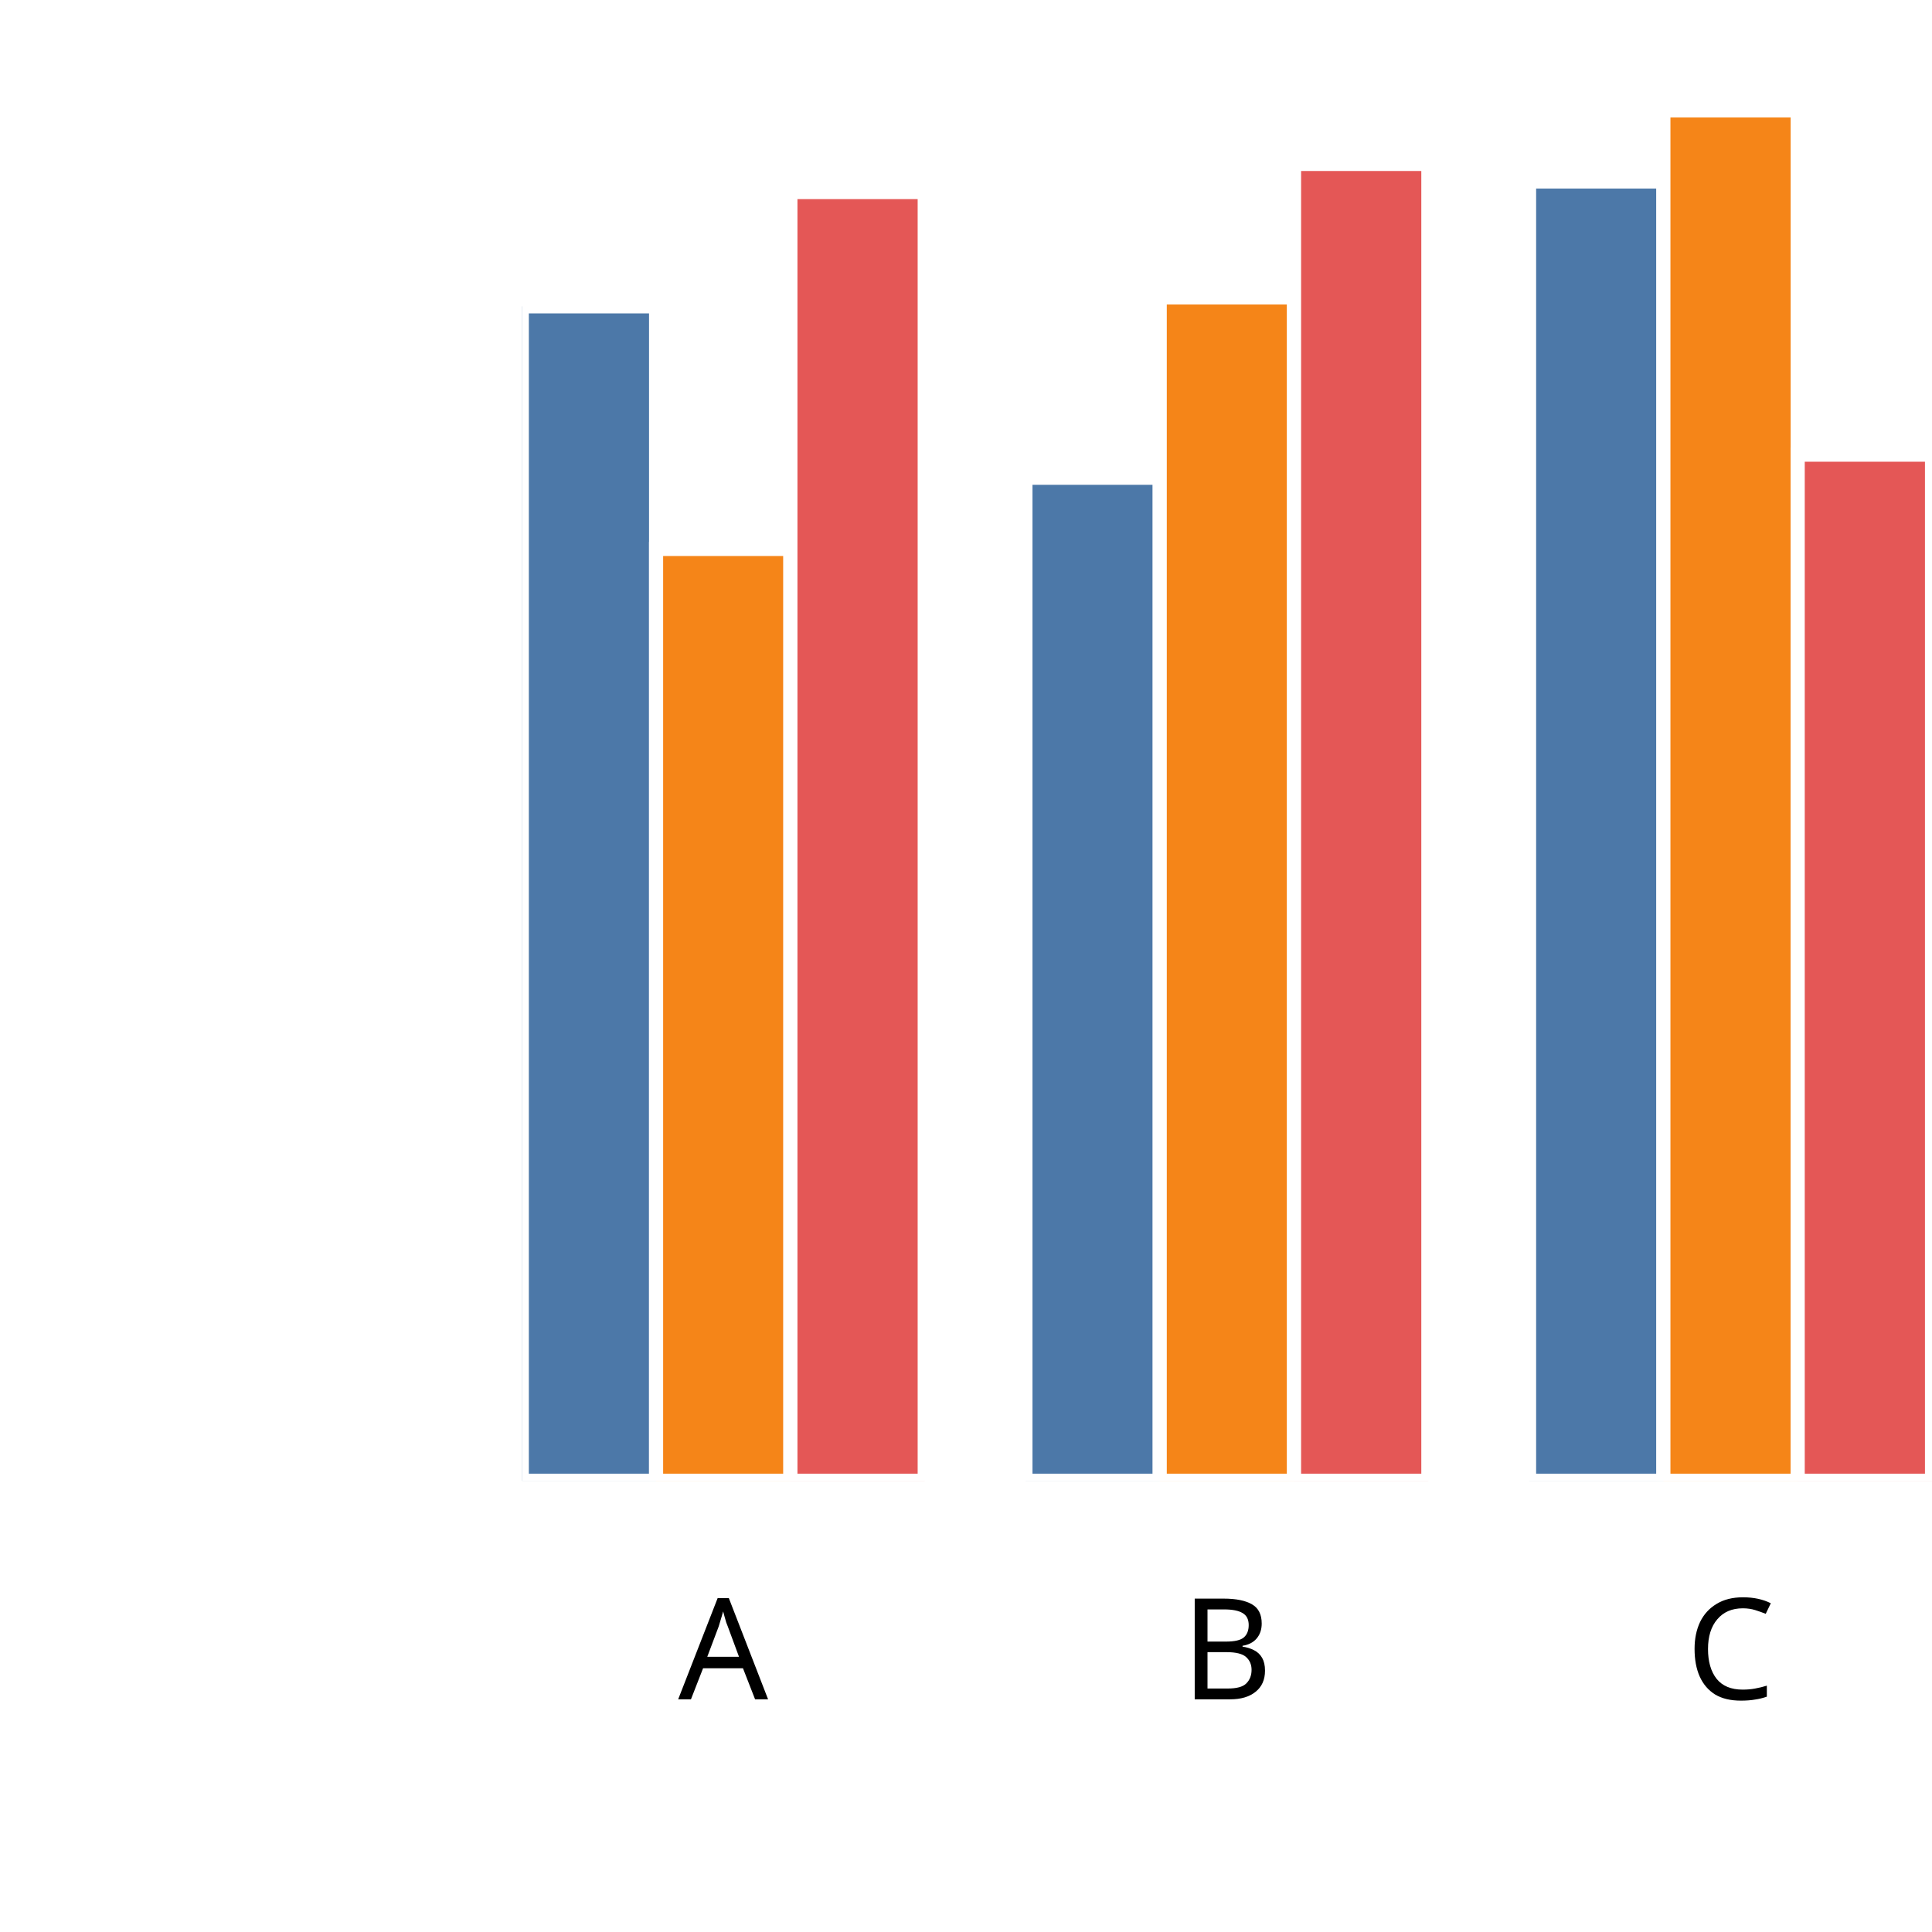
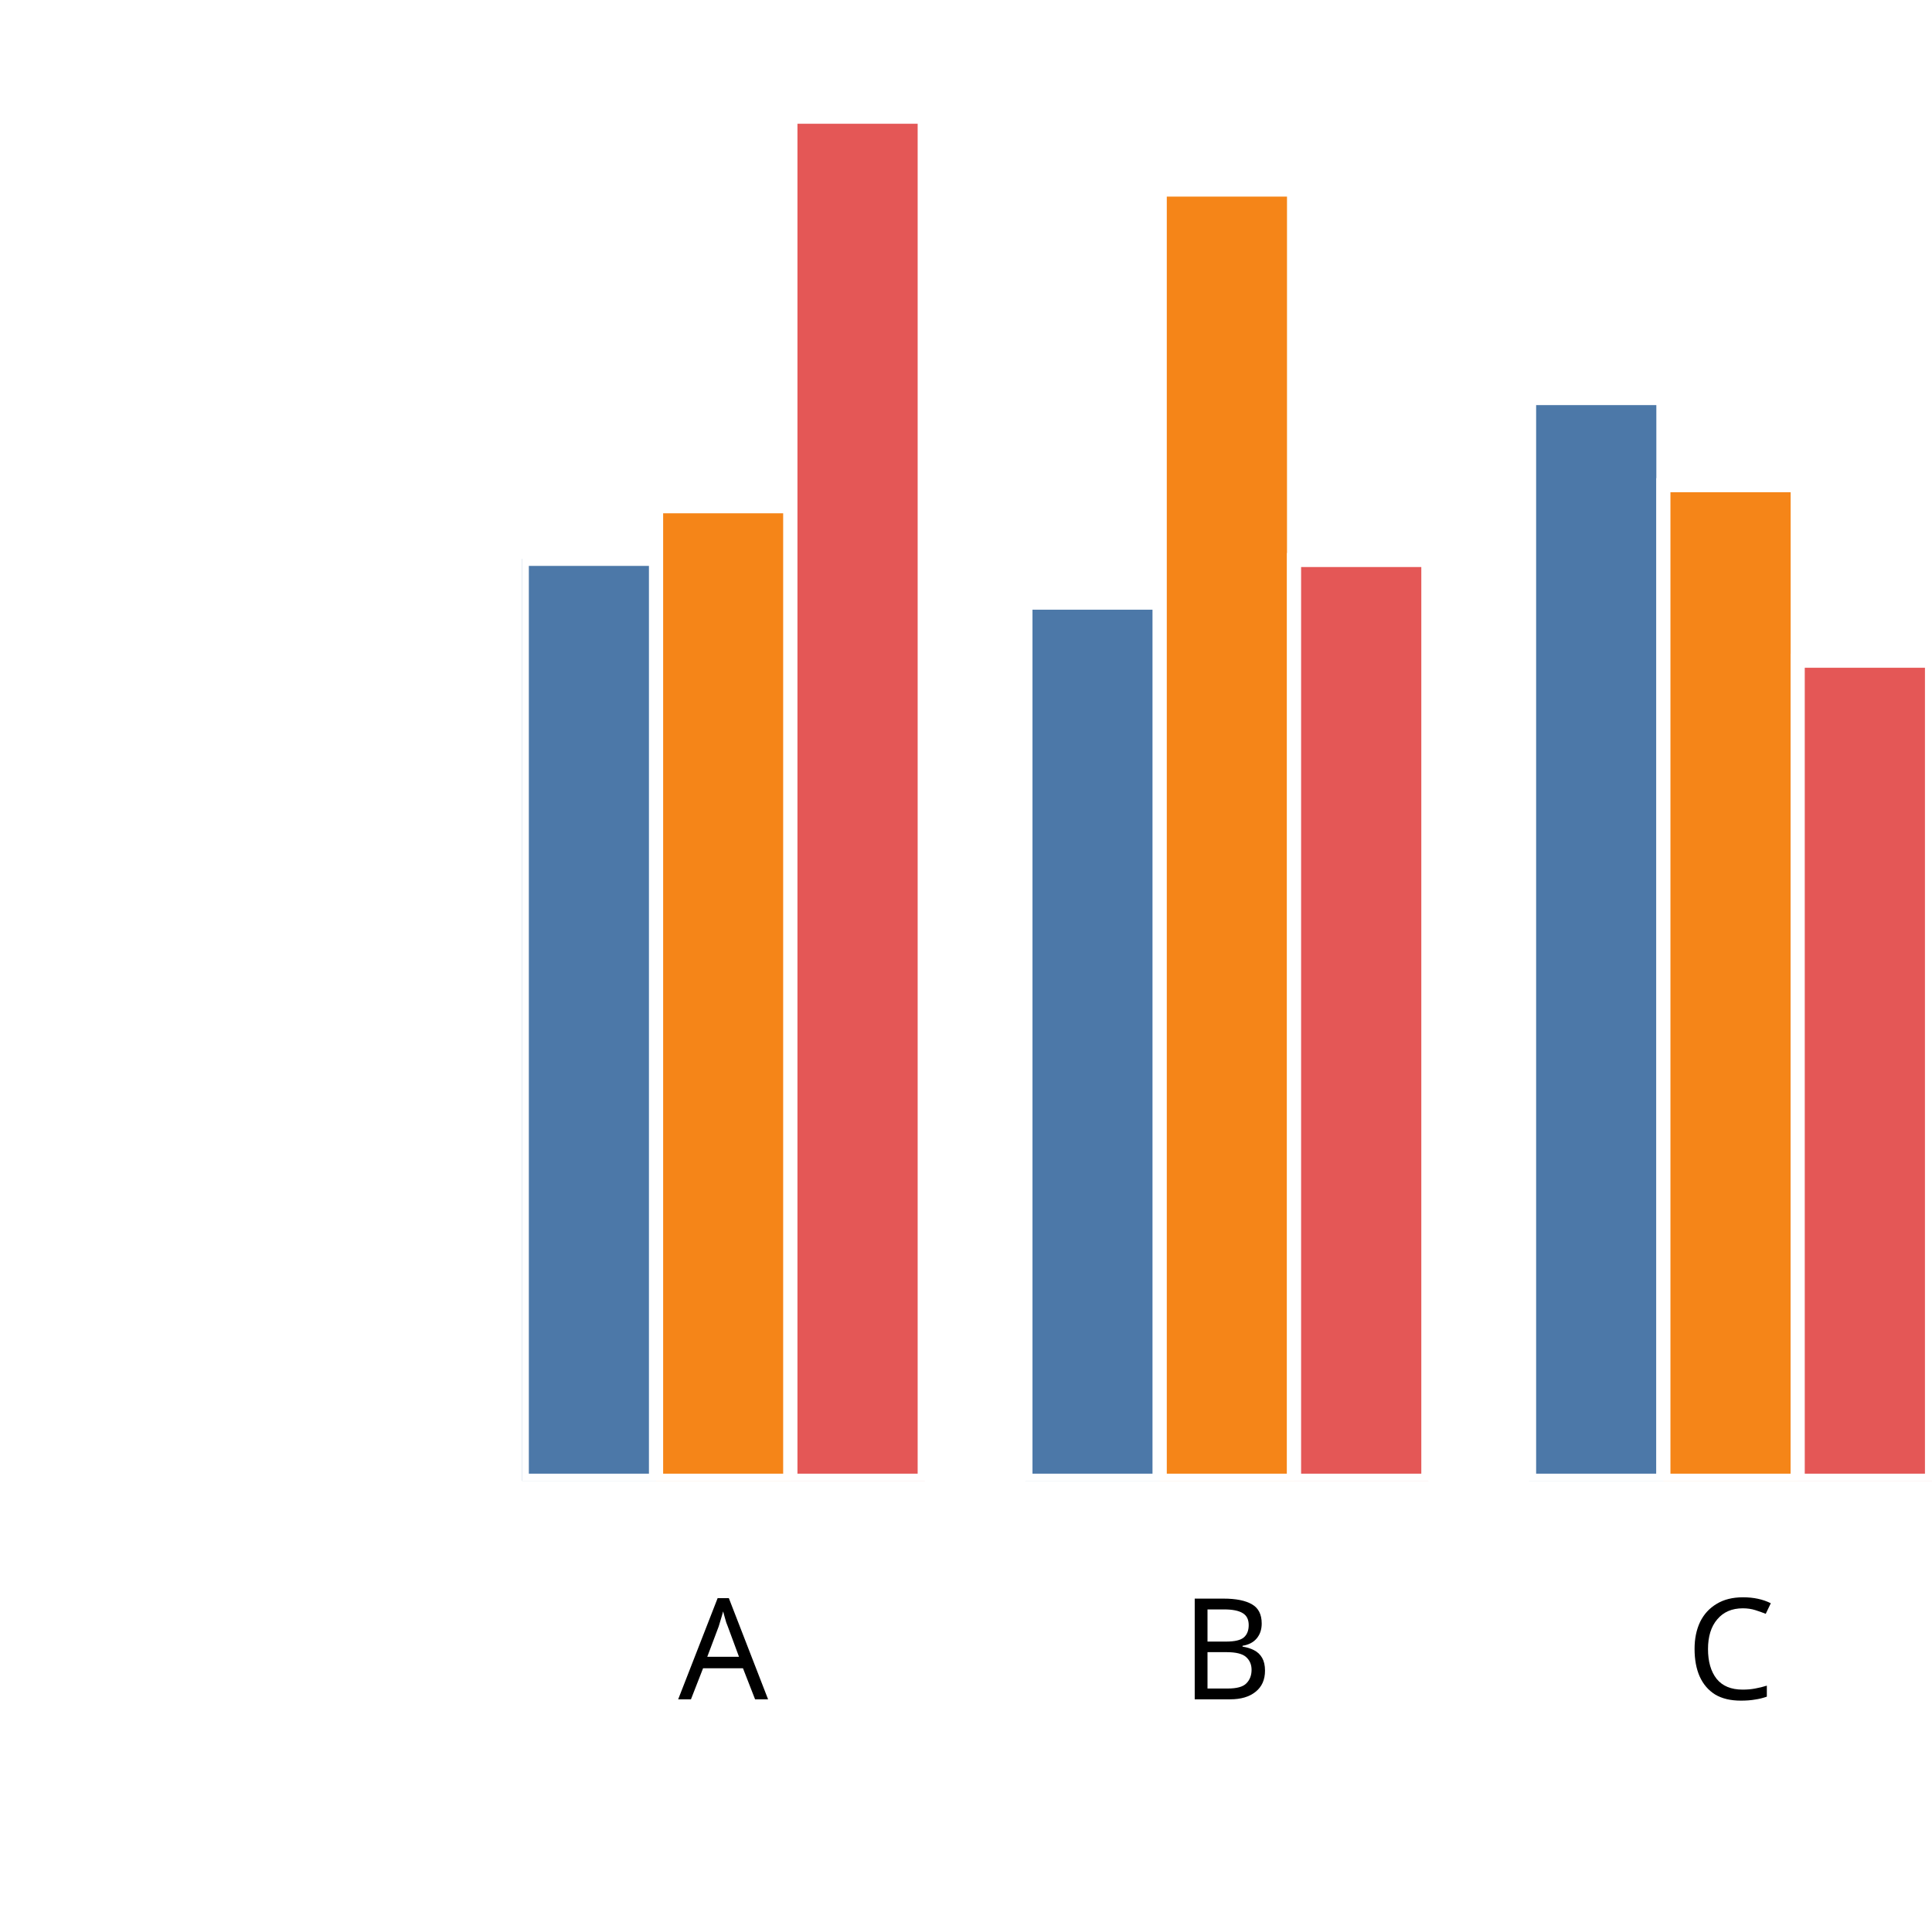
<svg xmlns="http://www.w3.org/2000/svg" version="1.1" class="marks" width="137" height="137" viewBox="0 0 137 137">
  <rect width="137" height="137" fill="white" />
  <g fill="none" stroke-miterlimit="10" transform="translate(37,5)">
    <g class="mark-group role-frame root" role="graphics-object" aria-roledescription="group mark container">
      <g transform="translate(0,0)">
        <path class="background" aria-hidden="true" d="M0,0h100v100h-100Z" />
        <g>
          <g class="mark-group role-axis" role="graphics-symbol" aria-roledescription="axis" aria-label="X-axis titled 'x' for a discrete scale with 3 values: A, B, C">
            <g transform="translate(0.5,100.5)">
              <path class="background" aria-hidden="true" d="M0,0h0v0h0Z" pointer-events="none" />
              <g>
                <g class="mark-rule role-axis-tick" pointer-events="none">
                  <line transform="translate(14,0)" x2="0" y2="5" stroke="white" stroke-width="1.01" opacity="1" />
                  <line transform="translate(50,0)" x2="0" y2="5" stroke="white" stroke-width="1.01" opacity="1" />
                  <line transform="translate(85,0)" x2="0" y2="5" stroke="white" stroke-width="1.01" opacity="1" />
                </g>
                <g class="mark-text role-axis-label" pointer-events="none">
                  <text text-anchor="middle" transform="translate(13.78571,15)" font-family="sans-serif" font-size="10px" font-style="normal" font-weight="400" fill="black" opacity="1">A</text>
                  <text text-anchor="middle" transform="translate(49.5,15)" font-family="sans-serif" font-size="10px" font-style="normal" font-weight="400" fill="black" opacity="1">B</text>
                  <text text-anchor="middle" transform="translate(85.21429,15)" font-family="sans-serif" font-size="10px" font-style="normal" font-weight="400" fill="black" opacity="1">C</text>
                </g>
                <g class="mark-text role-axis-title" pointer-events="none">
                  <text text-anchor="middle" transform="translate(50,30)" font-family="sans-serif" font-size="11px" font-style="normal" font-weight="400" fill="white" opacity="1">x</text>
                </g>
              </g>
              <path class="foreground" aria-hidden="true" d="" pointer-events="none" display="none" />
            </g>
          </g>
          <g class="mark-group role-axis" role="graphics-symbol" aria-roledescription="axis" aria-label="Y-axis titled 'sum of y' for a linear scale with values from 0.0 to 2.0">
            <g transform="translate(0.5,0.5)">
              <path class="background" aria-hidden="true" d="M0,0h0v0h0Z" pointer-events="none" />
              <g>
                <g class="mark-rule role-axis-tick" pointer-events="none">
                  <line transform="translate(0,100)" x2="-5" y2="0" stroke="white" stroke-width="1.01" opacity="1" />
                  <line transform="translate(0,75)" x2="-5" y2="0" stroke="white" stroke-width="1.01" opacity="1" />
                  <line transform="translate(0,50)" x2="-5" y2="0" stroke="white" stroke-width="1.01" opacity="1" />
                  <line transform="translate(0,25)" x2="-5" y2="0" stroke="white" stroke-width="1.01" opacity="1" />
                  <line transform="translate(0,0)" x2="-5" y2="0" stroke="white" stroke-width="1.01" opacity="1" />
                </g>
                <g class="mark-text role-axis-label" pointer-events="none">
                  <text text-anchor="end" transform="translate(-7,103)" font-family="sans-serif" font-size="10px" font-style="normal" font-weight="400" fill="white" opacity="1">0.0</text>
                  <text text-anchor="end" transform="translate(-7,78)" font-family="sans-serif" font-size="10px" font-style="normal" font-weight="400" fill="white" opacity="1">0.5</text>
                  <text text-anchor="end" transform="translate(-7,53)" font-family="sans-serif" font-size="10px" font-style="normal" font-weight="400" fill="white" opacity="1">1.0</text>
                  <text text-anchor="end" transform="translate(-7,28)" font-family="sans-serif" font-size="10px" font-style="normal" font-weight="400" fill="white" opacity="1">1.5</text>
                  <text text-anchor="end" transform="translate(-7,3)" font-family="sans-serif" font-size="10px" font-style="normal" font-weight="400" fill="white" opacity="1">2.0</text>
                </g>
                <g class="mark-text role-axis-title" pointer-events="none">
                  <text text-anchor="middle" transform="translate(-26,50) rotate(-90) translate(0,-2)" font-family="sans-serif" font-size="11px" font-style="normal" font-weight="400" fill="white" opacity="1">sum of y</text>
                </g>
              </g>
              <path class="foreground" aria-hidden="true" d="" pointer-events="none" display="none" />
            </g>
          </g>
          <g class="mark-group role-scope" clip-path="url(#clip1)" role="graphics-object" aria-roledescription="group mark container">
            <g transform="translate(0,0)">
              <path class="background" aria-hidden="true" d="M0,0h0v0h0Z" />
              <g>
                <g class="mark-rect role-mark" role="graphics-symbol" aria-roledescription="rect mark container">
-                   <path d="M1.7763568394002505e-15,16.723h9.524v83.277h-9.524Z" fill="#4c78a8" stroke="white" stroke-width="1" opacity="1" />
-                   <path d="M9.524,33.928h9.524v66.072h-9.524Z" fill="#f58518" stroke="white" stroke-width="1" opacity="1" />
-                   <path d="M19.048,8.621h9.524v91.379h-9.524Z" fill="#e45756" stroke="white" stroke-width="1" opacity="1" />
+                   <path d="M1.7763568394002505e-15,34.628h9.524v65.372h-9.524Z" fill="#4c78a8" stroke="white" stroke-width="1" opacity="1" />
+                   <path d="M9.524,30.898h9.524v69.102h-9.524Z" fill="#f58518" stroke="white" stroke-width="1" opacity="1" />
+                   <path d="M19.048,3.276h9.524v96.724h-9.524Z" fill="#e45756" stroke="white" stroke-width="1" opacity="1" />
                </g>
              </g>
              <path class="foreground" aria-hidden="true" d="" display="none" />
            </g>
            <g transform="translate(35.71429,0)">
              <path class="background" aria-hidden="true" d="M0,0h0v0h0Z" />
              <g>
                <g class="mark-rect role-mark" role="graphics-symbol" aria-roledescription="rect mark container">
-                   <path d="M1.7763568394002505e-15,28.878h9.524v71.122h-9.524Z" fill="#4c78a8" stroke="white" stroke-width="1" opacity="1" />
-                   <path d="M9.524,16.091h9.524v83.909h-9.524Z" fill="#f58518" stroke="white" stroke-width="1" opacity="1" />
-                   <path d="M19.048,6.626h9.524v93.374h-9.524Z" fill="#e45756" stroke="white" stroke-width="1" opacity="1" />
+                   <path d="M1.7763568394002505e-15,37.734h9.524v62.266h-9.524Z" fill="#4c78a8" stroke="white" stroke-width="1" opacity="1" />
+                   <path d="M9.524,8.441h9.524v91.559h-9.524Z" fill="#f58518" stroke="white" stroke-width="1" opacity="1" />
+                   <path d="M19.048,34.71h9.524v65.29h-9.524Z" fill="#e45756" stroke="white" stroke-width="1" opacity="1" />
                </g>
              </g>
              <path class="foreground" aria-hidden="true" d="" display="none" />
            </g>
            <g transform="translate(71.42857,0)">
              <path class="background" aria-hidden="true" d="M0,0h0v0h0Z" />
              <g>
                <g class="mark-rect role-mark" role="graphics-symbol" aria-roledescription="rect mark container">
-                   <path d="M1.7763568394002505e-15,7.872h9.524v92.128h-9.524Z" fill="#4c78a8" stroke="white" stroke-width="1" opacity="1" />
-                   <path d="M9.524,2.831h9.524v97.169h-9.524Z" fill="#f58518" stroke="white" stroke-width="1" opacity="1" />
-                   <path d="M19.048,27.242h9.524v72.758h-9.524Z" fill="#e45756" stroke="white" stroke-width="1" opacity="1" />
+                   <path d="M1.7763568394002505e-15,23.225h9.524v76.775h-9.524Z" fill="#4c78a8" stroke="white" stroke-width="1" opacity="1" />
+                   <path d="M9.524,29.405h9.524v70.595h-9.524Z" fill="#f58518" stroke="white" stroke-width="1" opacity="1" />
+                   <path d="M19.048,41.85h9.524v58.15h-9.524Z" fill="#e45756" stroke="white" stroke-width="1" opacity="1" />
                </g>
              </g>
              <path class="foreground" aria-hidden="true" d="" display="none" />
            </g>
          </g>
        </g>
        <path class="foreground" aria-hidden="true" d="" display="none" />
      </g>
    </g>
  </g>
  <defs>
    <clipPath id="clip1">
      <rect x="0" y="0" width="100" height="100" />
    </clipPath>
  </defs>
</svg>
